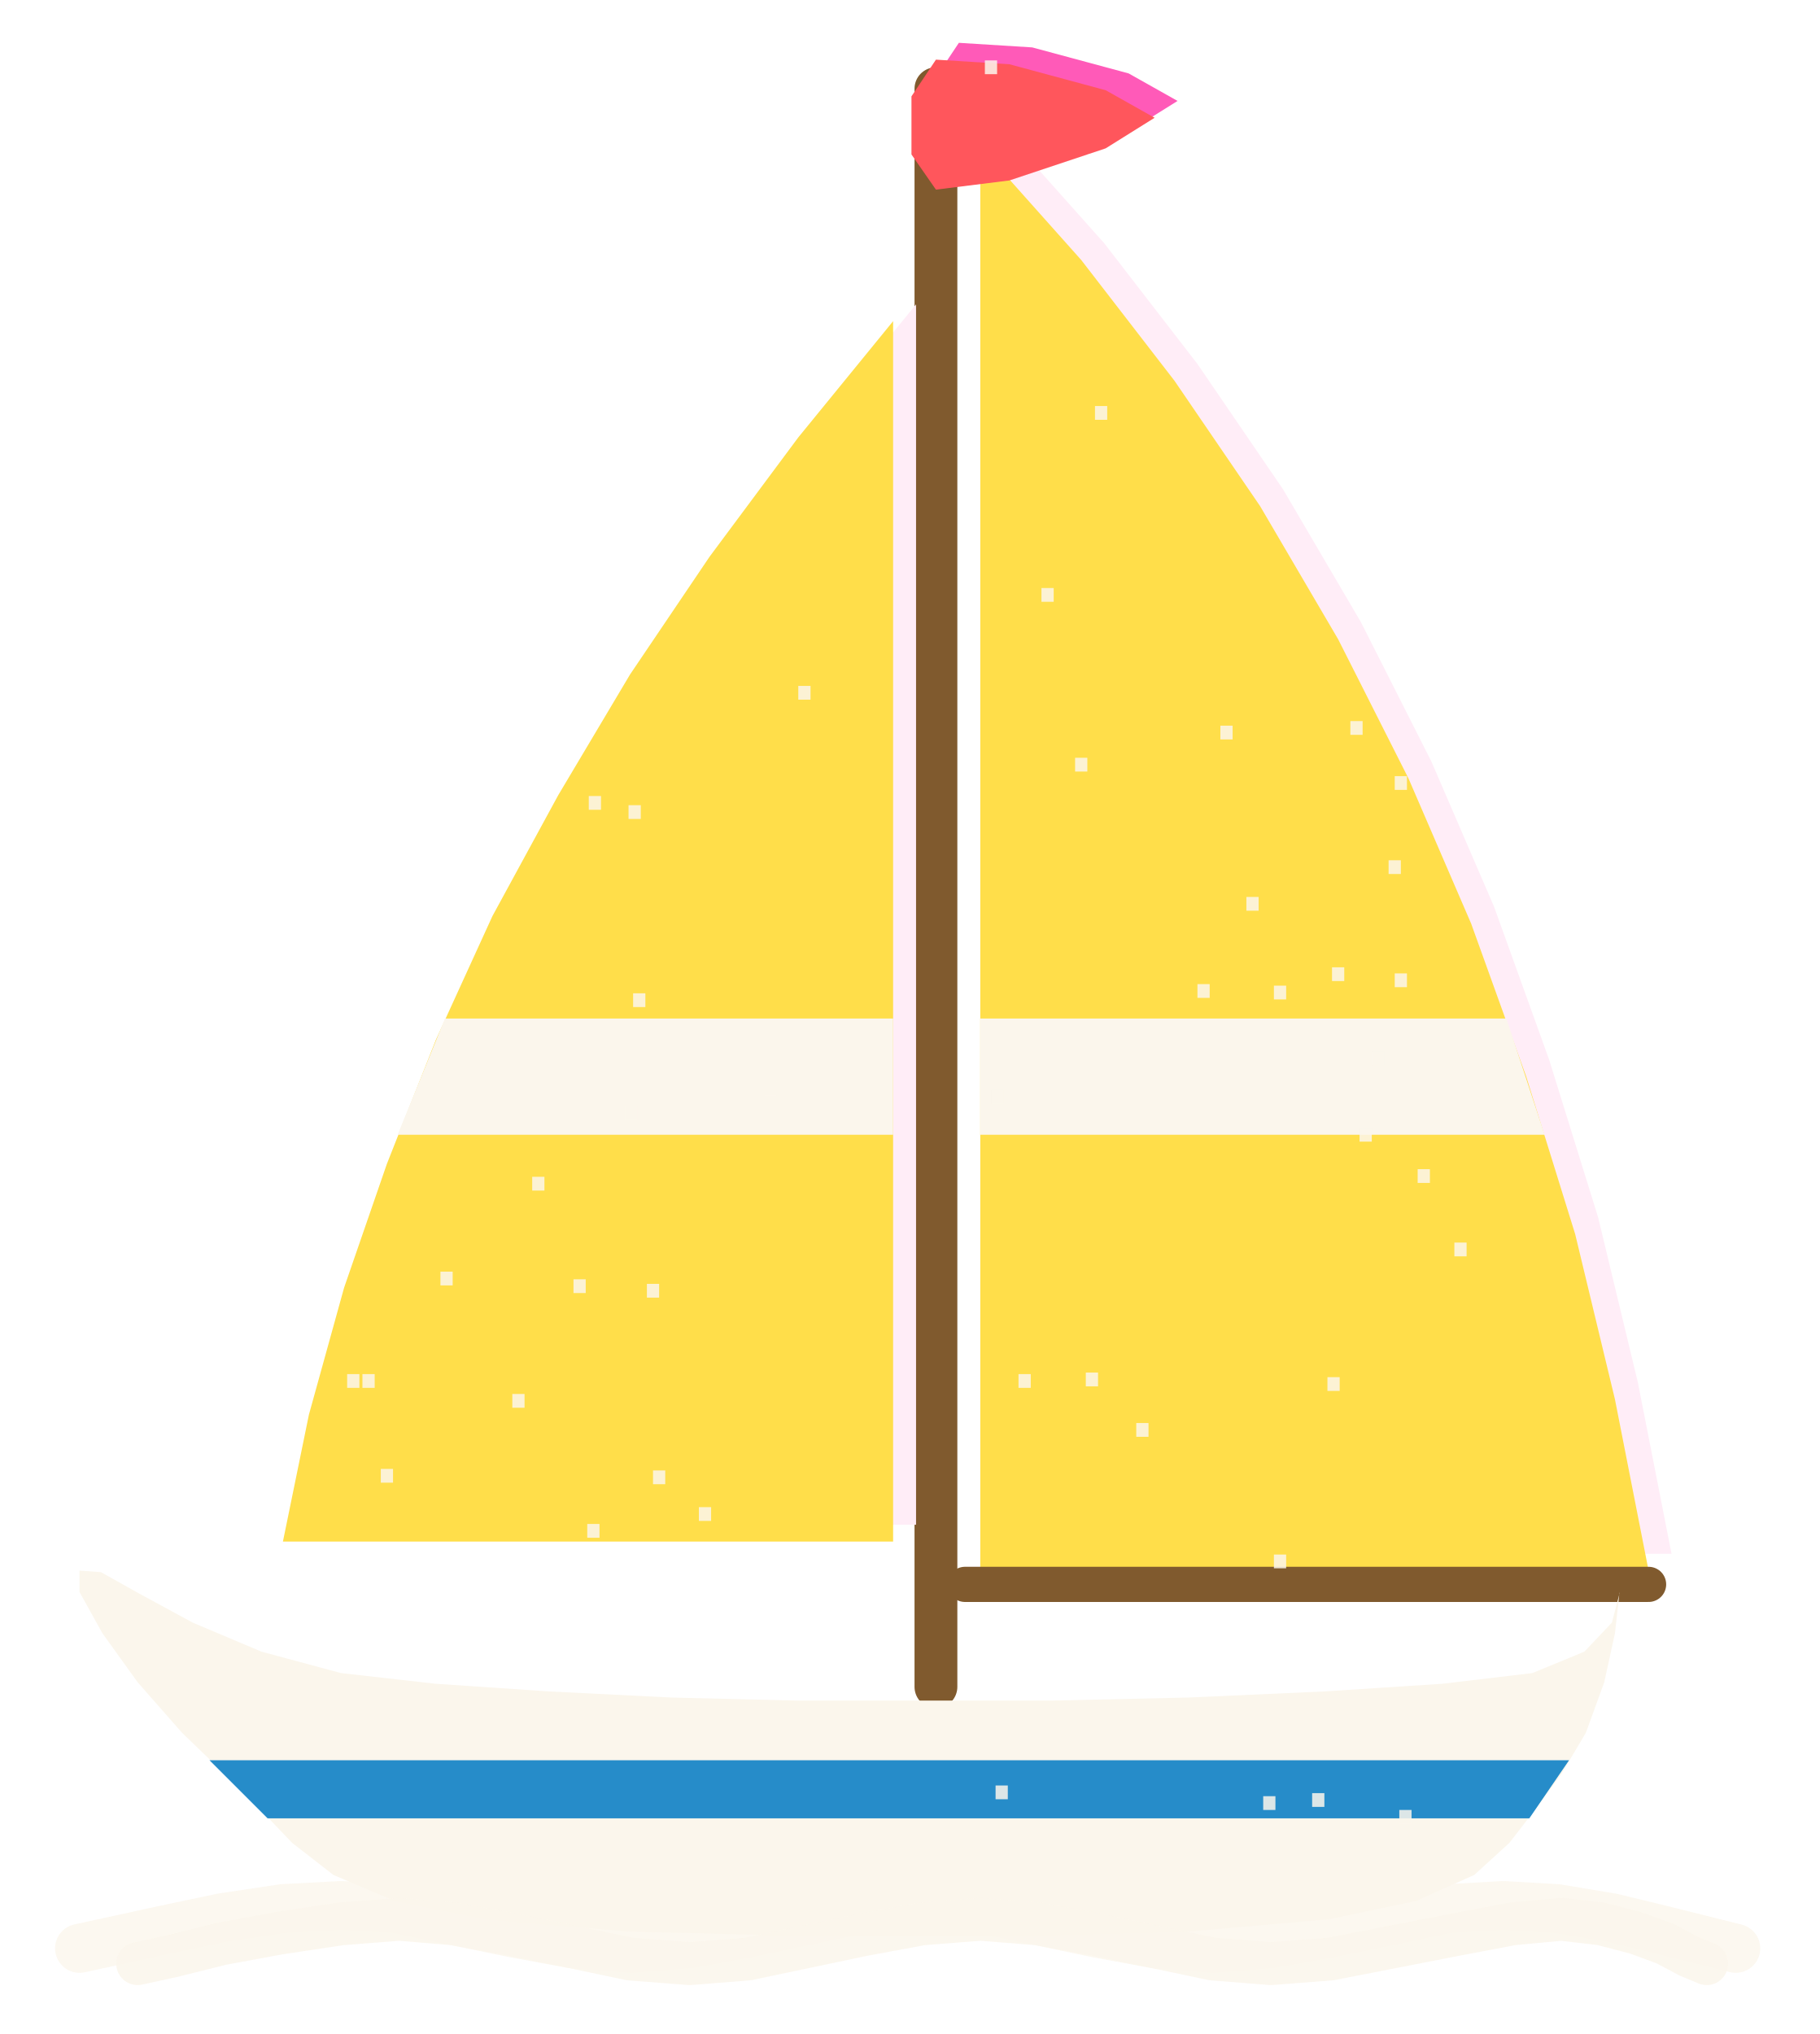
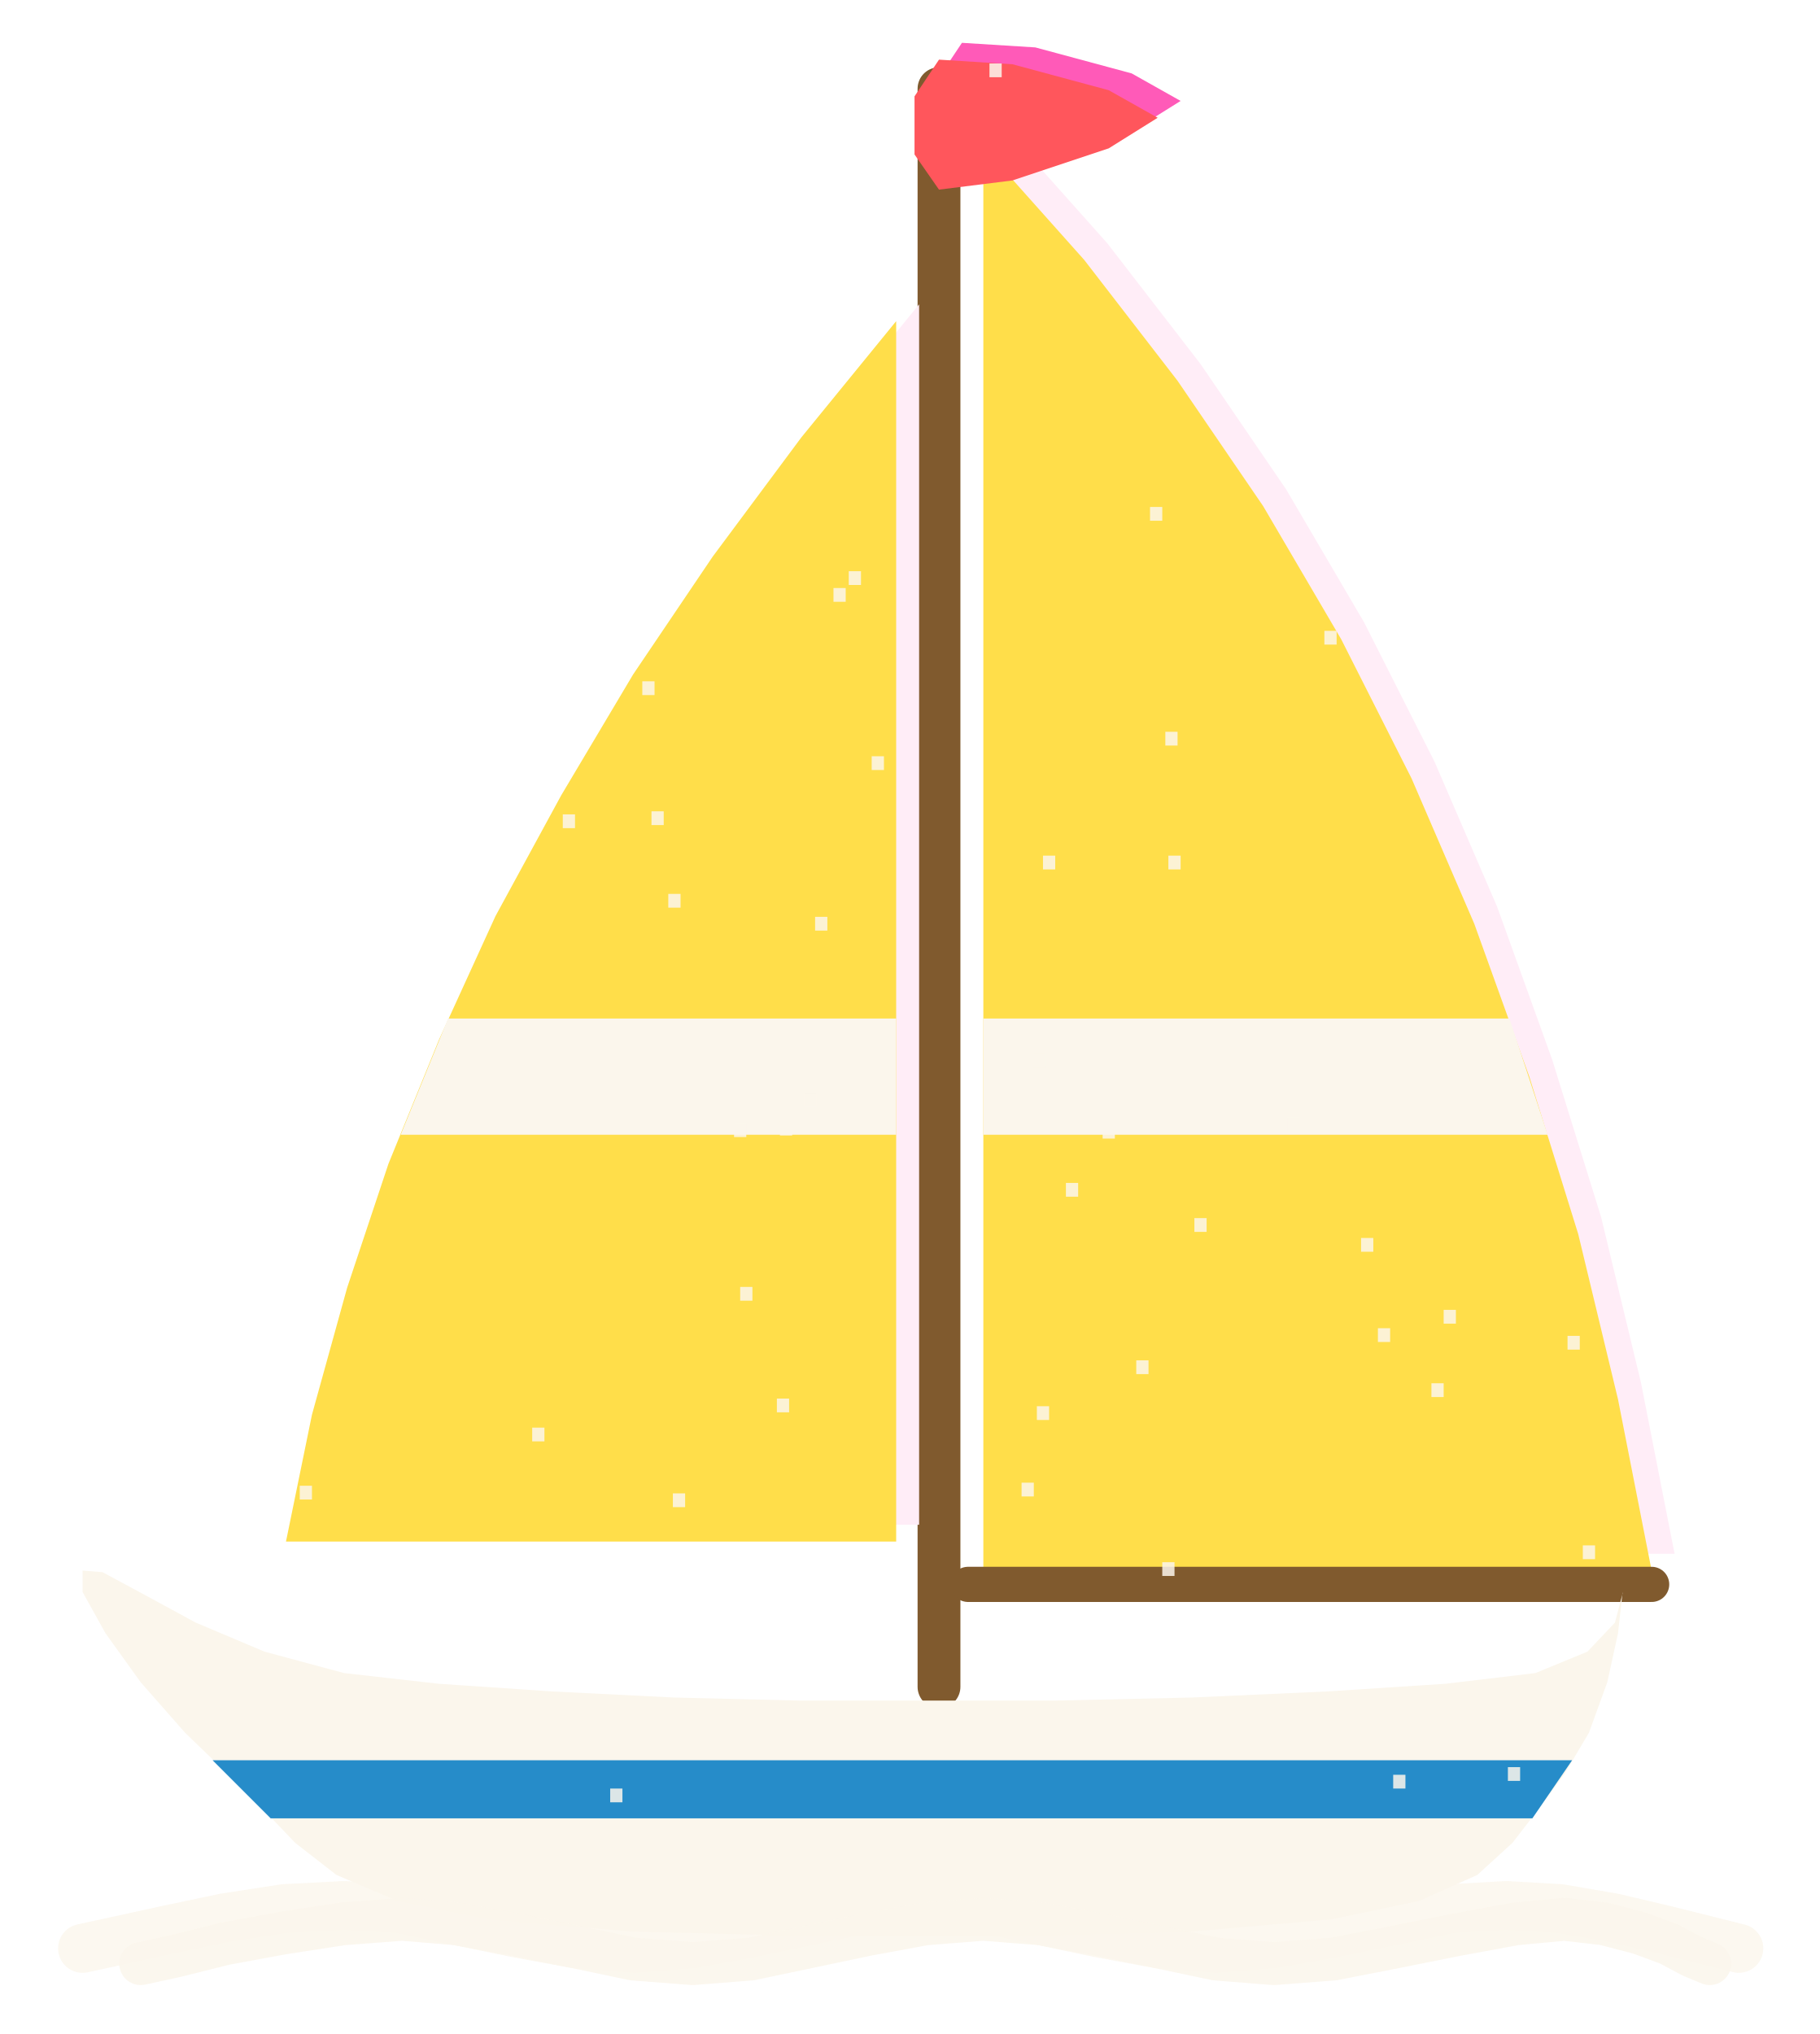
<svg xmlns="http://www.w3.org/2000/svg" viewBox="0 0 119 133" width="119" height="133">
  <defs>
-     <path id="p1" d="M64.1,102.7L107.8,102.7 105.6,91.5 103,80.7 99.8,70.4 96.2,60.4 92.1,50.9 87.5,41.8 82.4,33.1 76.8,24.9 70.7,17 64.1,9.6Z" />
-     <path id="p2" d="M58.4,100.8L18.5,100.8 20.2,92.5 22.5,84.2 25.3,76.1 28.5,68 32.2,59.9 36.5,52 41.2,44.1 46.4,36.4 52.2,28.6 58.4,21Z" />
-     <path id="p3" d="M61.2,3.9L66,4.2 72.3,5.9 75.5,7.7 72.3,9.7 66,11.8 61.2,12.4 59.6,10.1 59.6,6.3Z" />
+     <path id="p1" d="M64.3,102.7L108,102.7 105.8,91.5 103.2,80.7 100,70.4 96.4,60.4 92.3,50.9 87.7,41.8 82.6,33.1 77,24.9 70.9,17 64.3,9.6Z" />
+     <path id="p2" d="M58.6,100.8L18.7,100.8 20.4,92.5 22.7,84.2 25.4,76.1 28.7,68 32.4,59.9 36.7,52 41.4,44.1 46.6,36.4 52.4,28.6 58.6,21Z" />
+     <path id="p3" d="M61.4,3.9L66.2,4.2 72.5,5.9 75.7,7.7 72.5,9.7 66.2,11.8 61.4,12.4 59.8,10.1 59.8,6.3Z" />
  </defs>
-   <path d="M5.2,127.4L7.5,126.9 10.7,126.2 14.5,125.4 18.5,124.8 22.3,124.6 25.9,124.8 29.7,125.6 33.6,126.4 37.4,127.1 41.3,127.4 45.1,127.1 48.9,126.4 52.7,125.6 56.5,124.8 60.3,124.6 64.1,124.8 67.9,125.6 71.7,126.4 75.5,127.1 79.3,127.4 83.1,127.1 87,126.4 90.9,125.6 94.7,124.8 98.3,124.6 101.8,124.8 105.4,125.4 108.7,126.2 111.5,126.9 113.5,127.4" fill="none" stroke="#FBF6EC" stroke-width="3.2" stroke-linecap="round" stroke-linejoin="round" opacity=".80" />
-   <path d="M61.2,110.3L61.2,5.8" fill="none" stroke="#805A2E" stroke-width="2.8" stroke-linecap="round" stroke-linejoin="round" />
+   <path d="M5.4,127.4L7.7,126.9 10.9,126.2 14.7,125.4 18.6,124.8 22.5,124.6 26.1,124.8 29.9,125.6 33.8,126.4 37.6,127.1 41.5,127.4 45.3,127.1 49.1,126.4 52.9,125.6 56.7,124.8 60.5,124.6 64.3,124.8 68.1,125.6 71.9,126.4 75.7,127.1 79.5,127.4 83.3,127.1 87.2,126.4 91.1,125.6 94.9,124.8 98.5,124.6 102,124.8 105.5,125.4 108.9,126.2 111.7,126.9 113.7,127.4" fill="none" stroke="#FBF6EC" stroke-width="3.2" stroke-linecap="round" stroke-linejoin="round" opacity=".80" />
+   <path d="M61.4,110.3L61.4,5.8" fill="none" stroke="#805A2E" stroke-width="2.8" stroke-linecap="round" stroke-linejoin="round" />
  <use href="#p1" transform="translate(1.5 -1.1)" fill="#FFEDF7" />
  <use href="#p1" fill="#FFDE4A" />
-   <path d="M64.1,66.6L98.5,66.6 101,74.2 64.1,74.2Z" fill="#FBF6EC" />
+   <path d="M64.3,66.6L98.7,66.6 101.2,74.2 64.3,74.2Z" fill="#FBF6EC" />
  <use href="#p2" transform="translate(1.5 -1.1)" fill="#FFEDF7" />
  <use href="#p2" fill="#FFDE4A" />
-   <path d="M29.1,66.6L58.4,66.6 58.4,74.2 26,74.2Z" fill="#FBF6EC" />
-   <path d="M63.1,103.6L107.8,103.6" fill="none" stroke="#805A2E" stroke-width="2.3" stroke-linecap="round" stroke-linejoin="round" />
+   <path d="M29.3,66.6L58.6,66.6 58.6,74.2 26.2,74.2Z" fill="#FBF6EC" />
+   <path d="M63.3,103.6L108,103.6" fill="none" stroke="#805A2E" stroke-width="2.3" stroke-linecap="round" stroke-linejoin="round" />
  <use href="#p3" transform="translate(1.5 -1.1)" fill="#FF5AB8" />
  <use href="#p3" fill="#FF565C" />
-   <path d="M5.2,102.7L6.6,102.8 9.1,104.2 12.6,106.1 17.1,108 22.3,109.4 28.5,110.1 35.9,110.6 43.9,111 52.2,111.2 60.3,111.2 68.7,111.2 77.7,111 86.6,110.6 94.3,110.1 100.2,109.4 103.6,108 105.4,106.1 105.9,104.2 105.9,102.8 105.9,102.7 105.9,104.1 105.6,106.8 104.9,110 103.7,113.3 102.1,116 100.4,118.3 98.7,120.5 96.4,122.6 92.6,124.3 86.9,125.5 77.8,126.3 65.9,126.6 53,126.6 41,126.3 31.8,125.5 25.8,124.3 21.8,122.6 19.1,120.5 17,118.3 14.7,116 11.9,113.3 9,110 6.7,106.8 5.2,104.1Z" fill="#FBF6EC" />
-   <path d="M13.7,115.1L102.6,115.1 100,118.9 17.5,118.9Z" fill="#268CC9" />
-   <path d="M9,128.4L11.3,127.9 14.5,127.1 18.3,126.4 22.3,125.8 26.1,125.5 29.7,125.8 33.5,126.5 37.4,127.3 41.2,128.1 45.1,128.4 48.9,128.1 52.7,127.3 56.5,126.5 60.3,125.8 64.1,125.5 67.9,125.8 71.7,126.5 75.5,127.3 79.3,128.1 83.1,128.4 87,128.1 91.1,127.3 95.2,126.5 98.9,125.8 102.1,125.5 104.7,125.8 107,126.4 108.9,127.1 110.4,127.9 111.6,128.4" fill="none" stroke="#FBF6EC" stroke-width="2.8" stroke-linecap="round" stroke-linejoin="round" opacity=".90" />
-   <path d="M64.4,4.4h.8m-26.7,48.1h.8m1.8,.6h.8m10.3,-7.8h.8m15.1,-6.4h.8m1.4,11.1h.8m.5,-23h.8m7.4,20.9h.8m.9,11.2h.8m6,-11.5h.8m1.7,9.1h.8m-.4,-5.5h.8m-69.3,39.1h.8m.2,0h.8m.4,6.2h.8m3.1,-12.9h.8m3.9,8h.8m.5,-14.2h.8m1.9,6.7h.8m2.6,-11.3h.8m-.3,-7.4h.8m.1,19h.8m-.4,12.2h.8m2.2,2.4h.8m3.5,-27.8h.8m14,.5h.8m1,18.6h.8m3.6,-.1h.8m2.5,3.3h.8m3.2,-28.7h.8m4.2,.1h.8m2.7,25.6h.8m-.5,-26.8h.8m1,10.5h.8m0,-5h.8m.7,-5.1h.8m.7,12.8h.8m1.6,4.8h.8m-57.5,18.4h.8m25.9,17.1h.8m16.7,.7h.8m-.1,-15.8h.8m1.7,15.6h.8m4.9,1.1h.8" fill="none" stroke="#FBF6EC" stroke-width=".9" opacity=".85" />
+   <path d="M5.4,102.7L6.7,102.8 9.3,104.2 12.8,106.1 17.3,108 22.5,109.4 28.7,110.1 36.1,110.6 44.1,111 52.4,111.2 60.5,111.2 68.9,111.2 77.9,111 86.8,110.6 94.5,110.1 100.4,109.4 103.8,108 105.6,106.1 106.1,104.2 106.1,102.8 106.1,102.7 106.1,104.1 105.8,106.8 105.1,110 103.9,113.3 102.3,116 100.6,118.3 98.9,120.5 96.6,122.6 92.8,124.3 87.1,125.5 78,126.3 66.1,126.6 53.2,126.6 41.2,126.3 32,125.5 26,124.3 22,122.6 19.3,120.5 17.2,118.3 14.9,116 12.1,113.3 9.2,110 6.9,106.8 5.4,104.1Z" fill="#FBF6EC" />
+   <path d="M13.9,115.1L102.8,115.1 100.2,118.9 17.7,118.9Z" fill="#268CC9" />
+   <path d="M9.2,128.4L11.5,127.9 14.7,127.1 18.5,126.4 22.4,125.8 26.3,125.5 29.9,125.8 33.7,126.5 37.6,127.3 41.4,128.1 45.3,128.4 49.1,128.1 52.9,127.3 56.7,126.5 60.5,125.8 64.3,125.5 68.1,125.8 71.9,126.5 75.7,127.3 79.5,128.1 83.3,128.4 87.2,128.1 91.3,127.3 95.3,126.5 99.1,125.8 102.3,125.5 104.9,125.8 107.2,126.4 109.1,127.1 110.6,127.9 111.8,128.4" fill="none" stroke="#FBF6EC" stroke-width="2.8" stroke-linecap="round" stroke-linejoin="round" opacity=".90" />
+   <path d="M64.7,4.6h.8m-28.7,49.1h.8m4.4,-8.7h.8m-.2,8.5h.8m.3,5.4h.8m10,-20h.8m.2,-1.1h.8m.7,12.1h.8m10.4,6.5h.8m6.2,-22.8h.8m.2,14.7h.8m-.6,8.1h.8m9.4,-14.7h.8m-67.8,55.9h.8m14.4,-3.8h.8m8.4,4.3h.8m3.2,-24.2h.8m-.4,10.7h.8m1.6,7.3h.8m-.6,-18.1h.8m-.2,-6.7h.8m.2,4.8h.8m-.1,-11.5h.8m12.7,37h.8m0,-28.1h.8m-.6,23.1h.8m1.1,-14.6h.8m1.6,-3.8h.8m1.4,15.4h.8m3,-9.3h.8m5.3,-6.6h.8m4,7.9h.8m.3,5.9h.8m2.7,3.6h.8m0,-4.8h.8m7.3,1.7h.8m-63.4,29.6h.8m35.3,-14.8h.8m14.3,13.9h.8m6.7,-.5h.8m4.1,-14.5h.8" fill="none" stroke="#FBF6EC" stroke-width=".9" opacity=".85" />
</svg>
